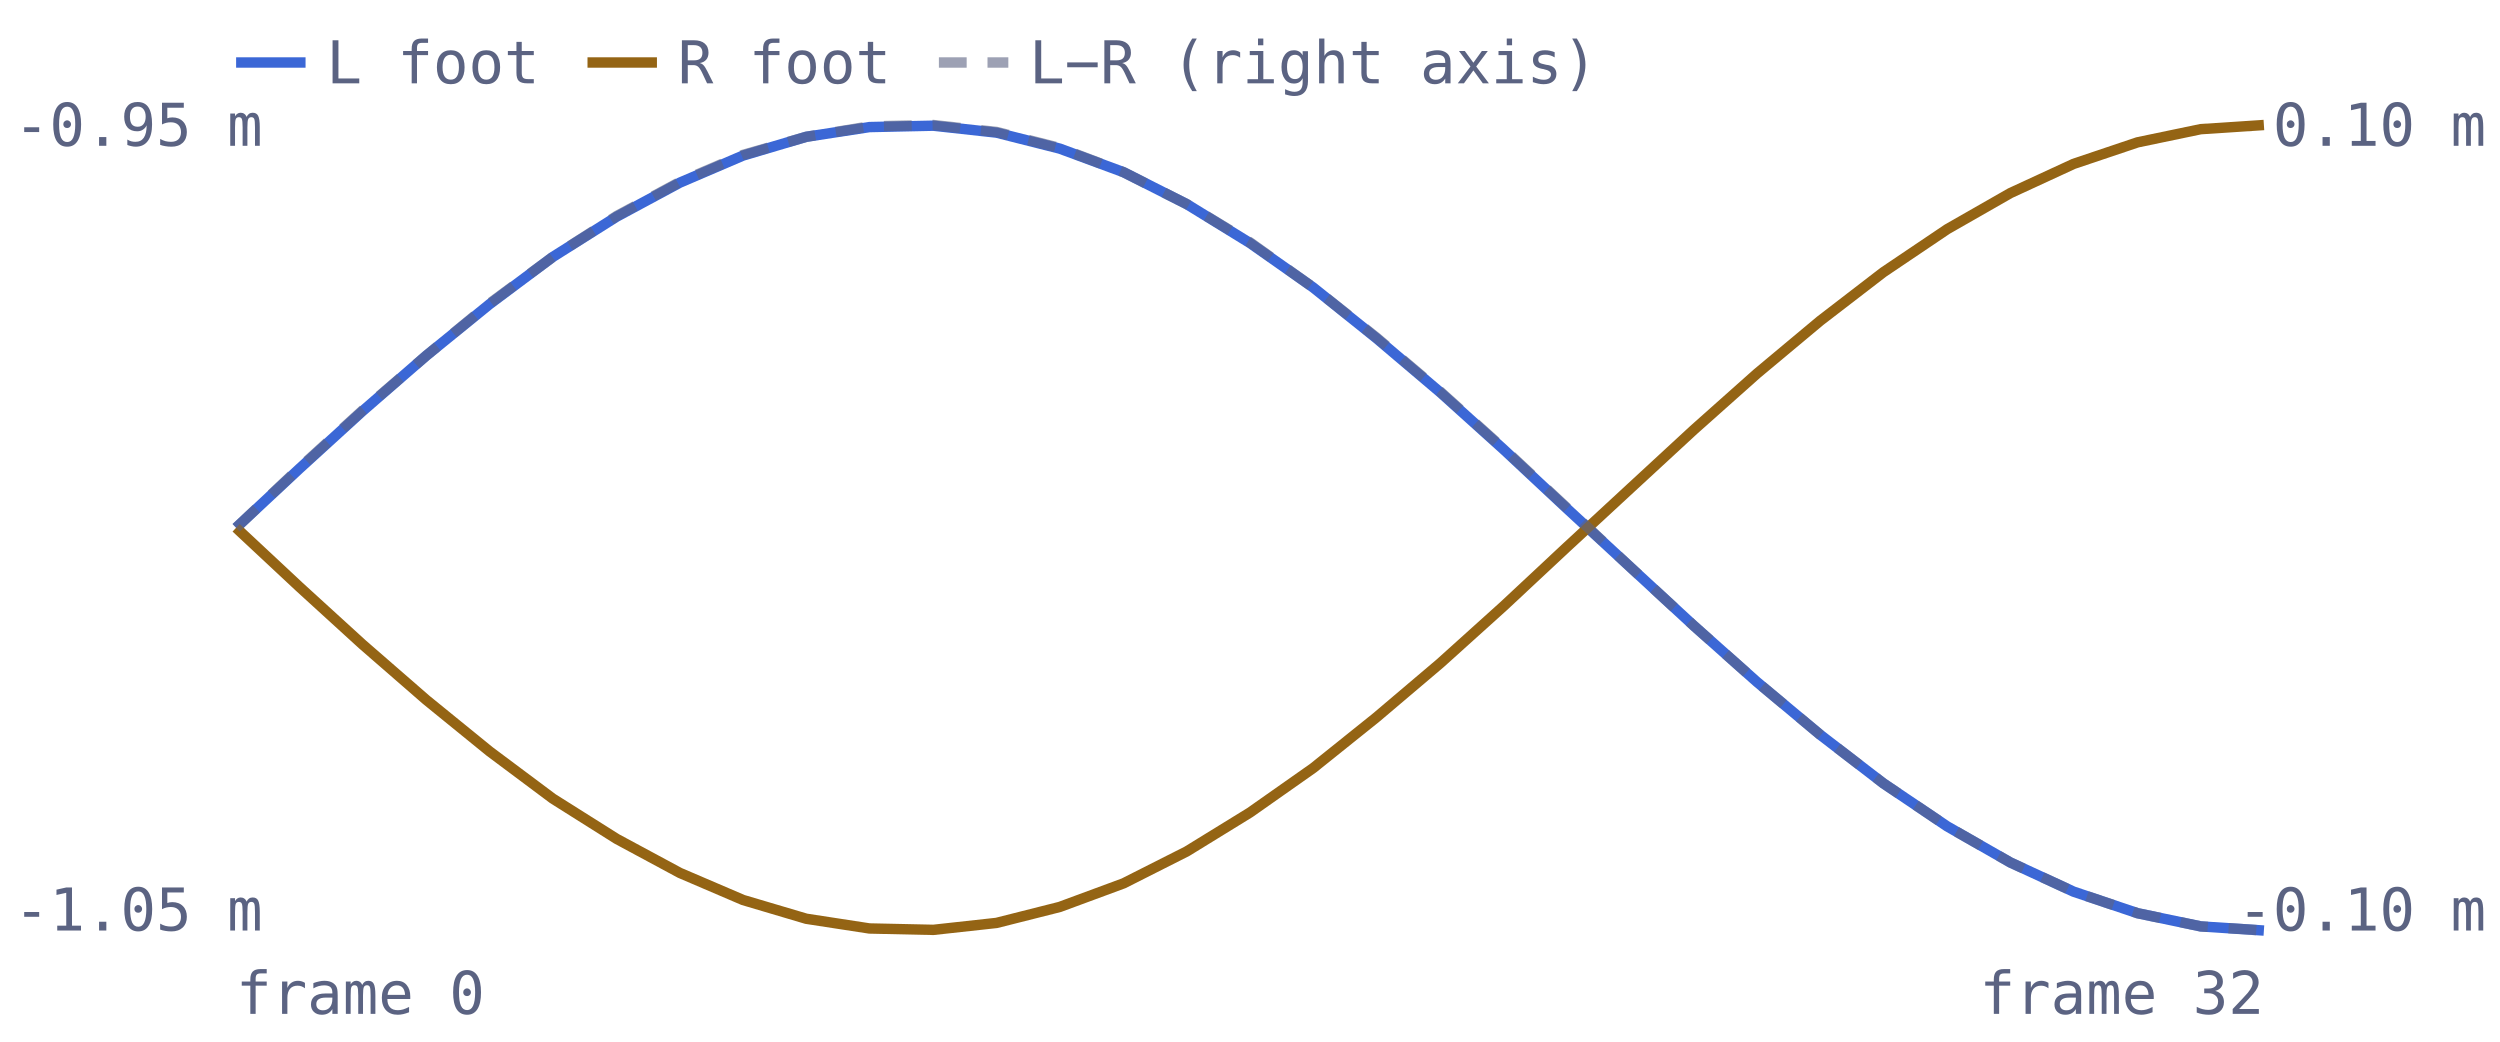
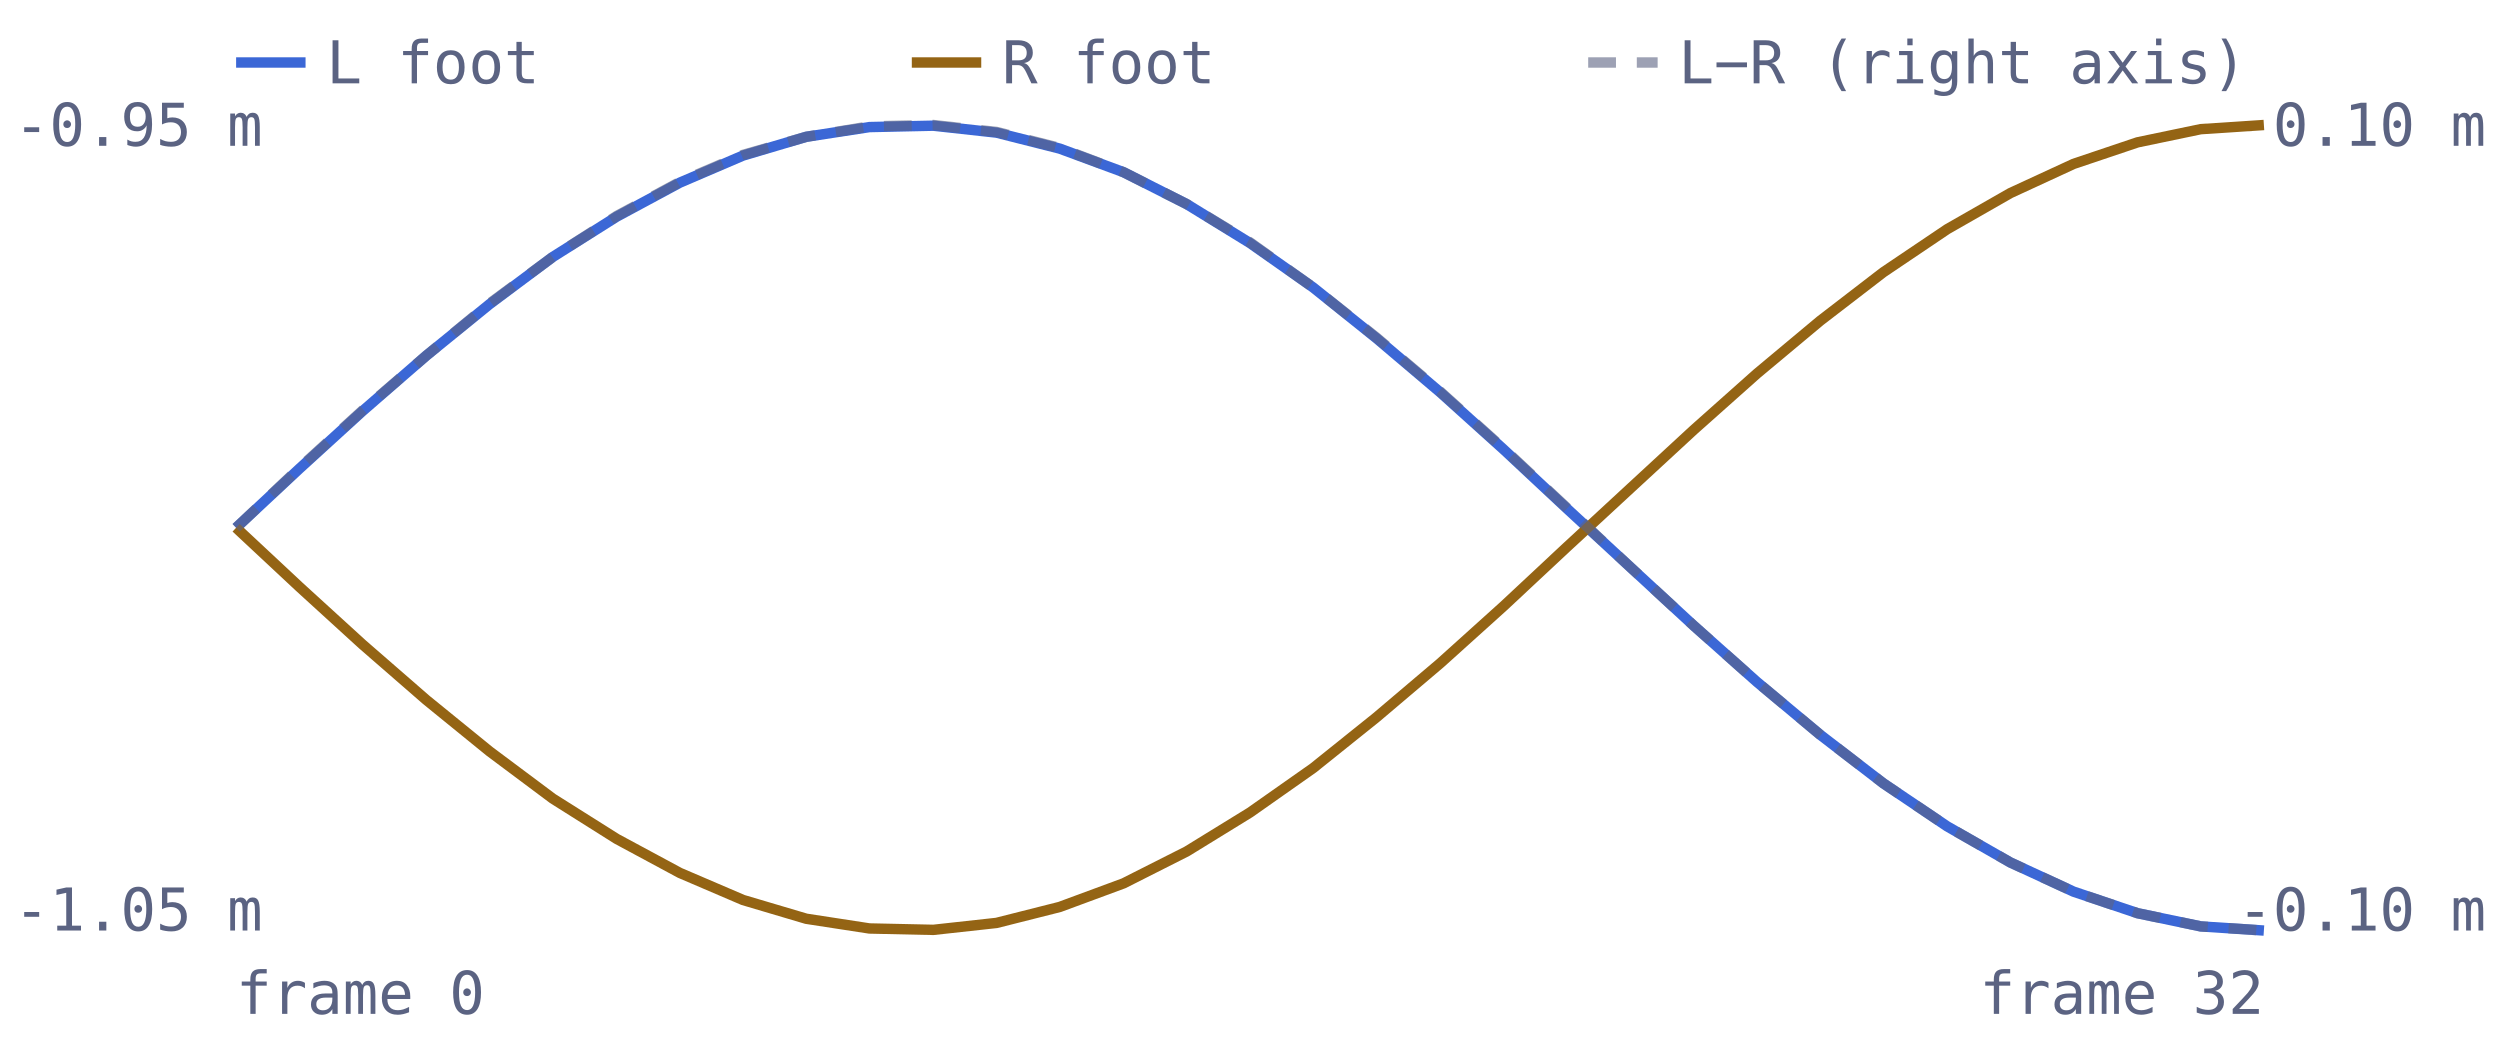
<svg xmlns="http://www.w3.org/2000/svg" id="chart-walk-dirty-foot-height" viewBox="0 0 360 150" width="100%" role="img" aria-label="walk — foot height relative to hips over frames 0 to 32: L foot, R foot -1.05 to -0.95 m; L−R -0.10 to 0.10 m on its own right-hand axis">
-   <style>#chart-walk-dirty-foot-height .series-left,#chart-walk-dirty-foot-height .series-right,#chart-walk-dirty-foot-height .series-diff,#chart-walk-dirty-foot-height .root-path,#chart-walk-dirty-foot-height .pathstart{fill:none;stroke-width:1.5}#chart-walk-dirty-foot-height .pathend{stroke-width:1}#chart-walk-dirty-foot-height .pathleader{fill:none;stroke-width:1}#chart-walk-dirty-foot-height .series-diff{opacity:.6;stroke-dasharray:4 3}#chart-walk-dirty-foot-height .series-member-0{fill:none;stroke-width:1.5}#chart-walk-dirty-foot-height .anchor-member-0{stroke-width:2.5}#chart-walk-dirty-foot-height .series-member-1{fill:none;stroke-width:1.5}#chart-walk-dirty-foot-height .anchor-member-1{stroke-width:2.5}#chart-walk-dirty-foot-height .series-member-1,#chart-walk-dirty-foot-height .anchor-member-1{stroke-dasharray:7 4}#chart-walk-dirty-foot-height .series-member-2{fill:none;stroke-width:1.5}#chart-walk-dirty-foot-height .anchor-member-2{stroke-width:2.5}#chart-walk-dirty-foot-height .series-member-2,#chart-walk-dirty-foot-height .anchor-member-2{stroke-dasharray:2 3}#chart-walk-dirty-foot-height .series-member-3{fill:none;stroke-width:1.5}#chart-walk-dirty-foot-height .anchor-member-3{stroke-width:2.5}#chart-walk-dirty-foot-height .series-member-3,#chart-walk-dirty-foot-height .anchor-member-3{stroke-dasharray:12 5}#chart-walk-dirty-foot-height .series-member-4{fill:none;stroke-width:1.5}#chart-walk-dirty-foot-height .anchor-member-4{stroke-width:2.5}#chart-walk-dirty-foot-height .series-member-4,#chart-walk-dirty-foot-height .anchor-member-4{stroke-dasharray:4 2 1 2}#chart-walk-dirty-foot-height .series-member-5{fill:none;stroke-width:1.5}#chart-walk-dirty-foot-height .anchor-member-5{stroke-width:2.5}#chart-walk-dirty-foot-height .series-member-5,#chart-walk-dirty-foot-height .anchor-member-5{stroke-dasharray:1 4}#chart-walk-dirty-foot-height .phase-band{opacity:.16}#chart-walk-dirty-foot-height text{font:8.5px ui-monospace,monospace}#chart-walk-dirty-foot-height .series-left{stroke:var(--as-accent,#3b67d6)}#chart-walk-dirty-foot-height .series-right{stroke:var(--as-warning,#946414)}#chart-walk-dirty-foot-height .series-diff{stroke:var(--as-muted,#5b6382)}#chart-walk-dirty-foot-height .root-path{stroke:var(--as-pass,#287a3b)}#chart-walk-dirty-foot-height .pathdot{fill:var(--as-error,#cf3f5b)}#chart-walk-dirty-foot-height .pathstart{stroke:var(--as-pass,#287a3b)}#chart-walk-dirty-foot-height .pathend{fill:var(--as-pass,#287a3b)}#chart-walk-dirty-foot-height .pathend{stroke:var(--as-ground,#f4f5f9)}#chart-walk-dirty-foot-height .pathleader{stroke:var(--as-pass,#287a3b)}#chart-walk-dirty-foot-height text{fill:var(--as-muted,#5b6382)}#chart-walk-dirty-foot-height .series-member-0{stroke:var(--as-accent,#3b67d6)}#chart-walk-dirty-foot-height .anchor-member-0{stroke:var(--as-accent,#3b67d6)}#chart-walk-dirty-foot-height .series-member-1{stroke:var(--as-warning,#946414)}#chart-walk-dirty-foot-height .anchor-member-1{stroke:var(--as-warning,#946414)}#chart-walk-dirty-foot-height .series-member-2{stroke:var(--as-pass,#287a3b)}#chart-walk-dirty-foot-height .anchor-member-2{stroke:var(--as-pass,#287a3b)}#chart-walk-dirty-foot-height .series-member-3{stroke:var(--as-note,#6b7390)}#chart-walk-dirty-foot-height .anchor-member-3{stroke:var(--as-note,#6b7390)}#chart-walk-dirty-foot-height .series-member-4{stroke:var(--as-error,#cf3f5b)}#chart-walk-dirty-foot-height .anchor-member-4{stroke:var(--as-error,#cf3f5b)}#chart-walk-dirty-foot-height .series-member-5{stroke:var(--as-muted,#5b6382)}#chart-walk-dirty-foot-height .anchor-member-5{stroke:var(--as-muted,#5b6382)}#chart-walk-dirty-foot-height .phase-band{fill:var(--as-pass,#287a3b)}@media (prefers-color-scheme:dark){#chart-walk-dirty-foot-height .series-left{stroke:var(--as-accent,#7aa2f7)}#chart-walk-dirty-foot-height .series-right{stroke:var(--as-warning,#e0af68)}#chart-walk-dirty-foot-height .series-diff{stroke:var(--as-muted,#9099b2)}#chart-walk-dirty-foot-height .root-path{stroke:var(--as-pass,#9ece6a)}#chart-walk-dirty-foot-height .pathdot{fill:var(--as-error,#f7768e)}#chart-walk-dirty-foot-height .pathstart{stroke:var(--as-pass,#9ece6a)}#chart-walk-dirty-foot-height .pathend{fill:var(--as-pass,#9ece6a)}#chart-walk-dirty-foot-height .pathend{stroke:var(--as-ground,#17171f)}#chart-walk-dirty-foot-height .pathleader{stroke:var(--as-pass,#9ece6a)}#chart-walk-dirty-foot-height text{fill:var(--as-muted,#9099b2)}#chart-walk-dirty-foot-height .series-member-0{stroke:var(--as-accent,#7aa2f7)}#chart-walk-dirty-foot-height .anchor-member-0{stroke:var(--as-accent,#7aa2f7)}#chart-walk-dirty-foot-height .series-member-1{stroke:var(--as-warning,#e0af68)}#chart-walk-dirty-foot-height .anchor-member-1{stroke:var(--as-warning,#e0af68)}#chart-walk-dirty-foot-height .series-member-2{stroke:var(--as-pass,#9ece6a)}#chart-walk-dirty-foot-height .anchor-member-2{stroke:var(--as-pass,#9ece6a)}#chart-walk-dirty-foot-height .series-member-3{stroke:var(--as-note,#bb9af7)}#chart-walk-dirty-foot-height .anchor-member-3{stroke:var(--as-note,#bb9af7)}#chart-walk-dirty-foot-height .series-member-4{stroke:var(--as-error,#f7768e)}#chart-walk-dirty-foot-height .anchor-member-4{stroke:var(--as-error,#f7768e)}#chart-walk-dirty-foot-height .series-member-5{stroke:var(--as-muted,#9099b2)}#chart-walk-dirty-foot-height .anchor-member-5{stroke:var(--as-muted,#9099b2)}#chart-walk-dirty-foot-height .phase-band{fill:var(--as-pass,#9ece6a)}}</style>
+   <style>#chart-walk-dirty-foot-height .series-left,#chart-walk-dirty-foot-height .series-right,#chart-walk-dirty-foot-height .series-diff,#chart-walk-dirty-foot-height .root-path,#chart-walk-dirty-foot-height .pathstart{fill:none;stroke-width:1.5}#chart-walk-dirty-foot-height .pathend{stroke-width:1}#chart-walk-dirty-foot-height .pathleader{fill:none;stroke-width:1}#chart-walk-dirty-foot-height .series-diff{opacity:.6;stroke-dasharray:4 3}#chart-walk-dirty-foot-height .series-member-0{fill:none;stroke-width:1.5}#chart-walk-dirty-foot-height .anchor-member-0{stroke-width:2.5}#chart-walk-dirty-foot-height .series-member-1{fill:none;stroke-width:1.5}#chart-walk-dirty-foot-height .anchor-member-1{stroke-width:2.5}#chart-walk-dirty-foot-height path.series-member-1{stroke-dasharray:7 4}#chart-walk-dirty-foot-height .series-member-2{fill:none;stroke-width:1.5}#chart-walk-dirty-foot-height .anchor-member-2{stroke-width:2.5}#chart-walk-dirty-foot-height path.series-member-2{stroke-dasharray:2 3}#chart-walk-dirty-foot-height .series-member-3{fill:none;stroke-width:1.5}#chart-walk-dirty-foot-height .anchor-member-3{stroke-width:2.5}#chart-walk-dirty-foot-height path.series-member-3{stroke-dasharray:12 5}#chart-walk-dirty-foot-height .series-member-4{fill:none;stroke-width:1.5}#chart-walk-dirty-foot-height .anchor-member-4{stroke-width:2.5}#chart-walk-dirty-foot-height path.series-member-4{stroke-dasharray:4 2 1 2}#chart-walk-dirty-foot-height .series-member-5{fill:none;stroke-width:1.5}#chart-walk-dirty-foot-height .anchor-member-5{stroke-width:2.5}#chart-walk-dirty-foot-height path.series-member-5{stroke-dasharray:1 4}#chart-walk-dirty-foot-height .phase-band{opacity:.16}#chart-walk-dirty-foot-height text{font:8.5px ui-monospace,monospace}#chart-walk-dirty-foot-height .series-left{stroke:var(--as-accent,#3b67d6)}#chart-walk-dirty-foot-height .series-right{stroke:var(--as-warning,#946414)}#chart-walk-dirty-foot-height .series-diff{stroke:var(--as-muted,#5b6382)}#chart-walk-dirty-foot-height .root-path{stroke:var(--as-pass,#287a3b)}#chart-walk-dirty-foot-height .pathdot{fill:var(--as-error,#cf3f5b)}#chart-walk-dirty-foot-height .pathstart{stroke:var(--as-pass,#287a3b)}#chart-walk-dirty-foot-height .pathend{fill:var(--as-pass,#287a3b)}#chart-walk-dirty-foot-height .pathend{stroke:var(--as-ground,#f4f5f9)}#chart-walk-dirty-foot-height .pathleader{stroke:var(--as-pass,#287a3b)}#chart-walk-dirty-foot-height text{fill:var(--as-muted,#5b6382)}#chart-walk-dirty-foot-height .series-member-0{stroke:var(--as-accent,#3b67d6)}#chart-walk-dirty-foot-height .anchor-member-0{stroke:var(--as-accent,#3b67d6)}#chart-walk-dirty-foot-height .series-member-1{stroke:var(--as-warning,#946414)}#chart-walk-dirty-foot-height .anchor-member-1{stroke:var(--as-warning,#946414)}#chart-walk-dirty-foot-height .series-member-2{stroke:var(--as-pass,#287a3b)}#chart-walk-dirty-foot-height .anchor-member-2{stroke:var(--as-pass,#287a3b)}#chart-walk-dirty-foot-height .series-member-3{stroke:var(--as-note,#6b7390)}#chart-walk-dirty-foot-height .anchor-member-3{stroke:var(--as-note,#6b7390)}#chart-walk-dirty-foot-height .series-member-4{stroke:var(--as-error,#cf3f5b)}#chart-walk-dirty-foot-height .anchor-member-4{stroke:var(--as-error,#cf3f5b)}#chart-walk-dirty-foot-height .series-member-5{stroke:var(--as-muted,#5b6382)}#chart-walk-dirty-foot-height .anchor-member-5{stroke:var(--as-muted,#5b6382)}#chart-walk-dirty-foot-height .phase-band{fill:var(--as-pass,#287a3b)}@media (prefers-color-scheme:dark){#chart-walk-dirty-foot-height .series-left{stroke:var(--as-accent,#7aa2f7)}#chart-walk-dirty-foot-height .series-right{stroke:var(--as-warning,#e0af68)}#chart-walk-dirty-foot-height .series-diff{stroke:var(--as-muted,#9099b2)}#chart-walk-dirty-foot-height .root-path{stroke:var(--as-pass,#9ece6a)}#chart-walk-dirty-foot-height .pathdot{fill:var(--as-error,#f7768e)}#chart-walk-dirty-foot-height .pathstart{stroke:var(--as-pass,#9ece6a)}#chart-walk-dirty-foot-height .pathend{fill:var(--as-pass,#9ece6a)}#chart-walk-dirty-foot-height .pathend{stroke:var(--as-ground,#17171f)}#chart-walk-dirty-foot-height .pathleader{stroke:var(--as-pass,#9ece6a)}#chart-walk-dirty-foot-height text{fill:var(--as-muted,#9099b2)}#chart-walk-dirty-foot-height .series-member-0{stroke:var(--as-accent,#7aa2f7)}#chart-walk-dirty-foot-height .anchor-member-0{stroke:var(--as-accent,#7aa2f7)}#chart-walk-dirty-foot-height .series-member-1{stroke:var(--as-warning,#e0af68)}#chart-walk-dirty-foot-height .anchor-member-1{stroke:var(--as-warning,#e0af68)}#chart-walk-dirty-foot-height .series-member-2{stroke:var(--as-pass,#9ece6a)}#chart-walk-dirty-foot-height .anchor-member-2{stroke:var(--as-pass,#9ece6a)}#chart-walk-dirty-foot-height .series-member-3{stroke:var(--as-note,#bb9af7)}#chart-walk-dirty-foot-height .anchor-member-3{stroke:var(--as-note,#bb9af7)}#chart-walk-dirty-foot-height .series-member-4{stroke:var(--as-error,#f7768e)}#chart-walk-dirty-foot-height .anchor-member-4{stroke:var(--as-error,#f7768e)}#chart-walk-dirty-foot-height .series-member-5{stroke:var(--as-muted,#9099b2)}#chart-walk-dirty-foot-height .anchor-member-5{stroke:var(--as-muted,#9099b2)}#chart-walk-dirty-foot-height .phase-band{fill:var(--as-pass,#9ece6a)}}</style>
  <line class="series-left" x1="34.0" x2="44.0" y1="9" y2="9" />
  <text class="legend" x="47.0" y="12.0">L foot</text>
-   <line class="series-right" x1="84.6" x2="94.6" y1="9" y2="9" />
-   <text class="legend" x="97.6" y="12.0">R foot</text>
-   <line class="series-diff" x1="135.2" x2="145.2" y1="9" y2="9" />
-   <text class="legend" x="148.2" y="12.0">L−R (right axis)</text>
+   <line class="series-right" x1="131.3" x2="141.3" y1="9" y2="9" />
+   <text class="legend" x="144.3" y="12.0">R foot</text>
+   <line class="series-diff" x1="228.7" x2="238.7" y1="9" y2="9" />
+   <text class="legend" x="241.7" y="12.0">L−R (right axis)</text>
  <path class="series-left" d="M34.0,76.0L43.1,67.5L52.2,59.2L61.4,51.2L70.5,43.8L79.6,37.0L88.8,31.2L97.9,26.3L107.0,22.4L116.1,19.7L125.2,18.3L134.4,18.1L143.5,19.1L152.6,21.4L161.8,24.8L170.9,29.4L180.0,35.0L189.1,41.4L198.2,48.7L207.4,56.5L216.5,64.7L225.6,73.2L234.8,81.7L243.9,90.1L253.0,98.2L262.1,105.8L271.2,112.8L280.4,119.0L289.5,124.2L298.6,128.4L307.8,131.5L316.9,133.4L326.0,134.0" fill="none" />
  <path class="series-right" d="M34.0,76.0L43.1,84.5L52.2,92.8L61.4,100.8L70.5,108.2L79.6,115.0L88.8,120.8L97.9,125.7L107.0,129.6L116.1,132.3L125.2,133.7L134.4,133.9L143.5,132.9L152.6,130.6L161.8,127.2L170.9,122.6L180.0,117.0L189.1,110.6L198.2,103.3L207.4,95.5L216.5,87.3L225.6,78.8L234.8,70.3L243.9,61.9L253.0,53.8L262.1,46.2L271.2,39.2L280.4,33.0L289.5,27.8L298.6,23.6L307.8,20.5L316.9,18.6L326.0,18.0" fill="none" />
  <path class="series-diff" d="M34.0,76.0L43.1,67.4L52.2,59.1L61.4,51.2L70.5,43.7L79.6,37.0L88.8,31.1L97.9,26.2L107.0,22.3L116.1,19.7L125.2,18.2L134.4,18.0L143.5,19.0L152.6,21.3L161.8,24.8L170.9,29.4L180.0,34.9L189.1,41.4L198.2,48.6L207.4,56.4L216.5,64.6L225.6,73.1L234.8,81.7L243.9,90.1L253.0,98.2L262.1,105.8L271.2,112.8L280.4,119.0L289.5,124.2L298.6,128.4L307.8,131.5L316.9,133.4L326.0,134.0" fill="none" />
  <text class="axis" x="2.0" y="21.0">-0.95 m</text>
  <text class="axis" x="2.0" y="134.0">-1.05 m</text>
  <text class="axis" x="358.0" y="21.0" text-anchor="end">0.10 m</text>
  <text class="axis" x="358.0" y="134.0" text-anchor="end">-0.10 m</text>
  <text class="axis" x="34.0" y="146.0">frame 0</text>
  <text class="axis" x="326.0" y="146.0" text-anchor="end">frame 32</text>
</svg>
